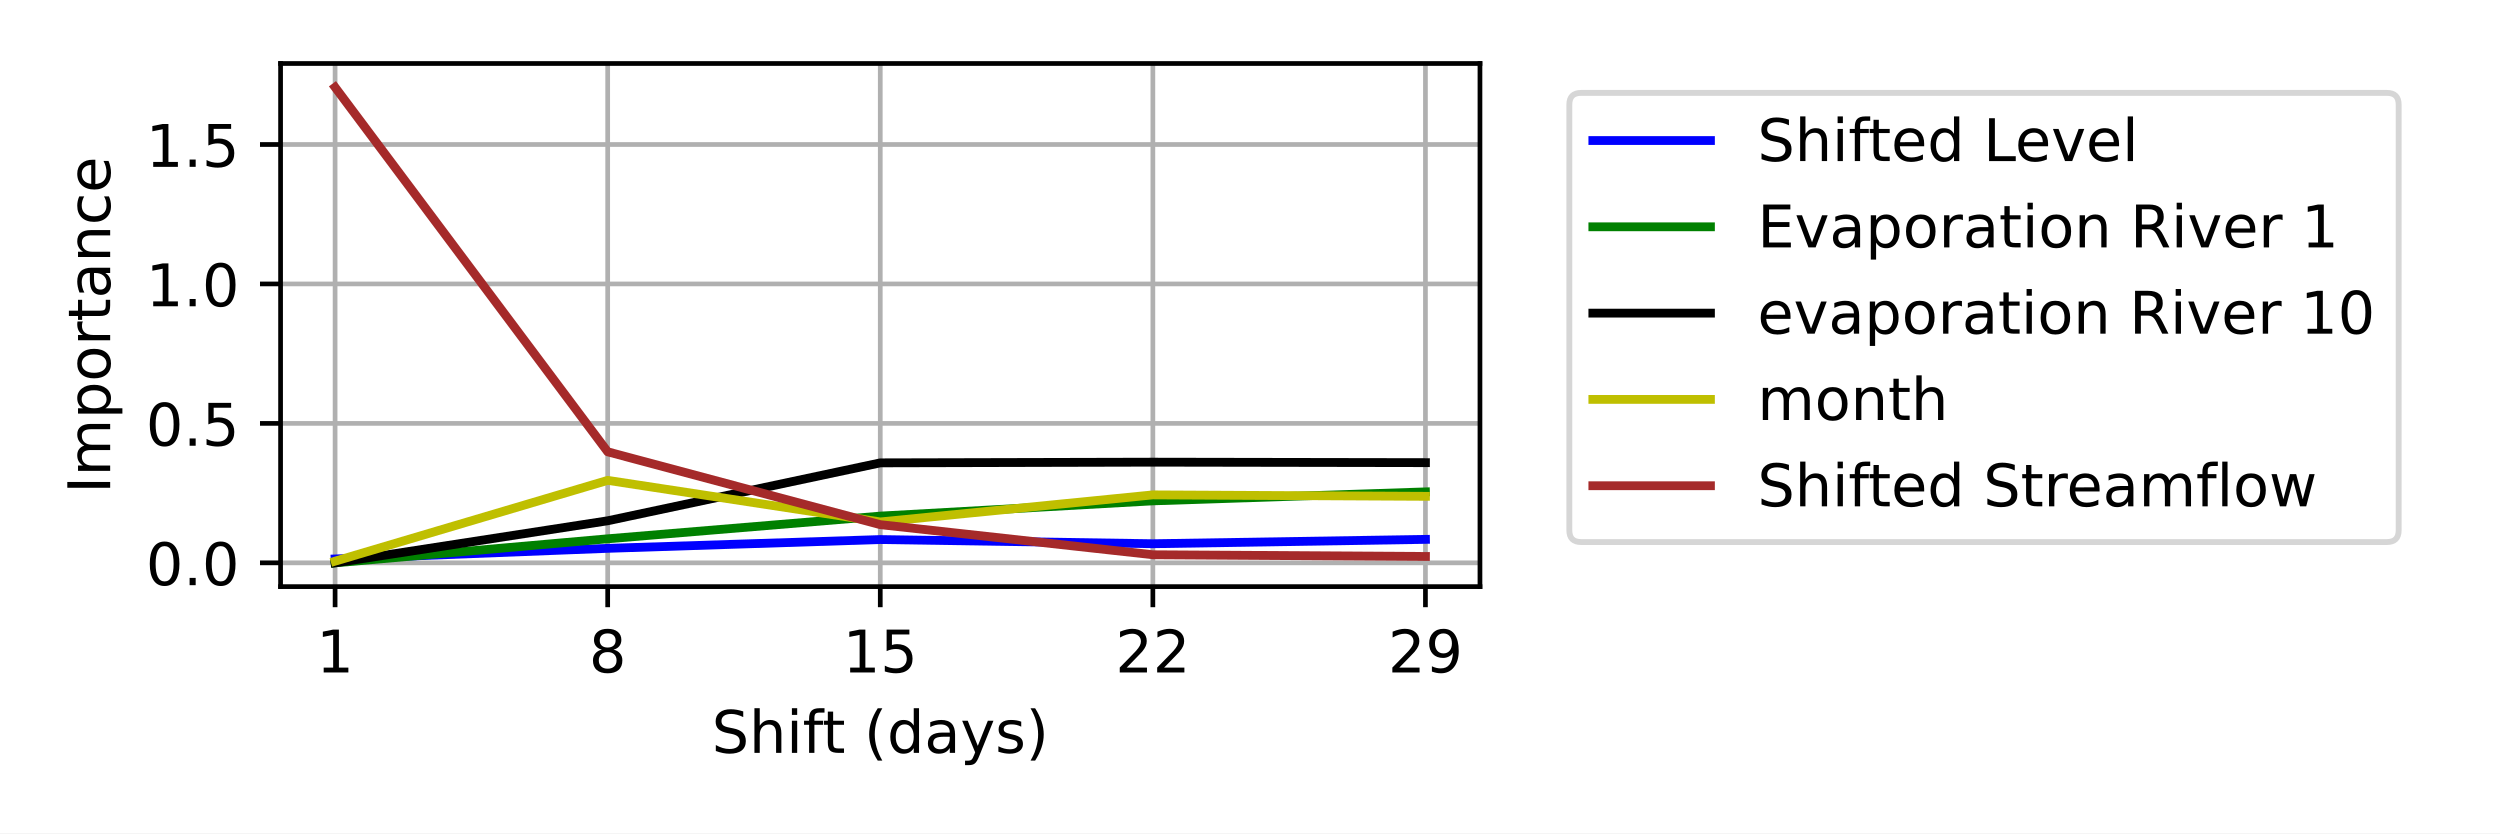
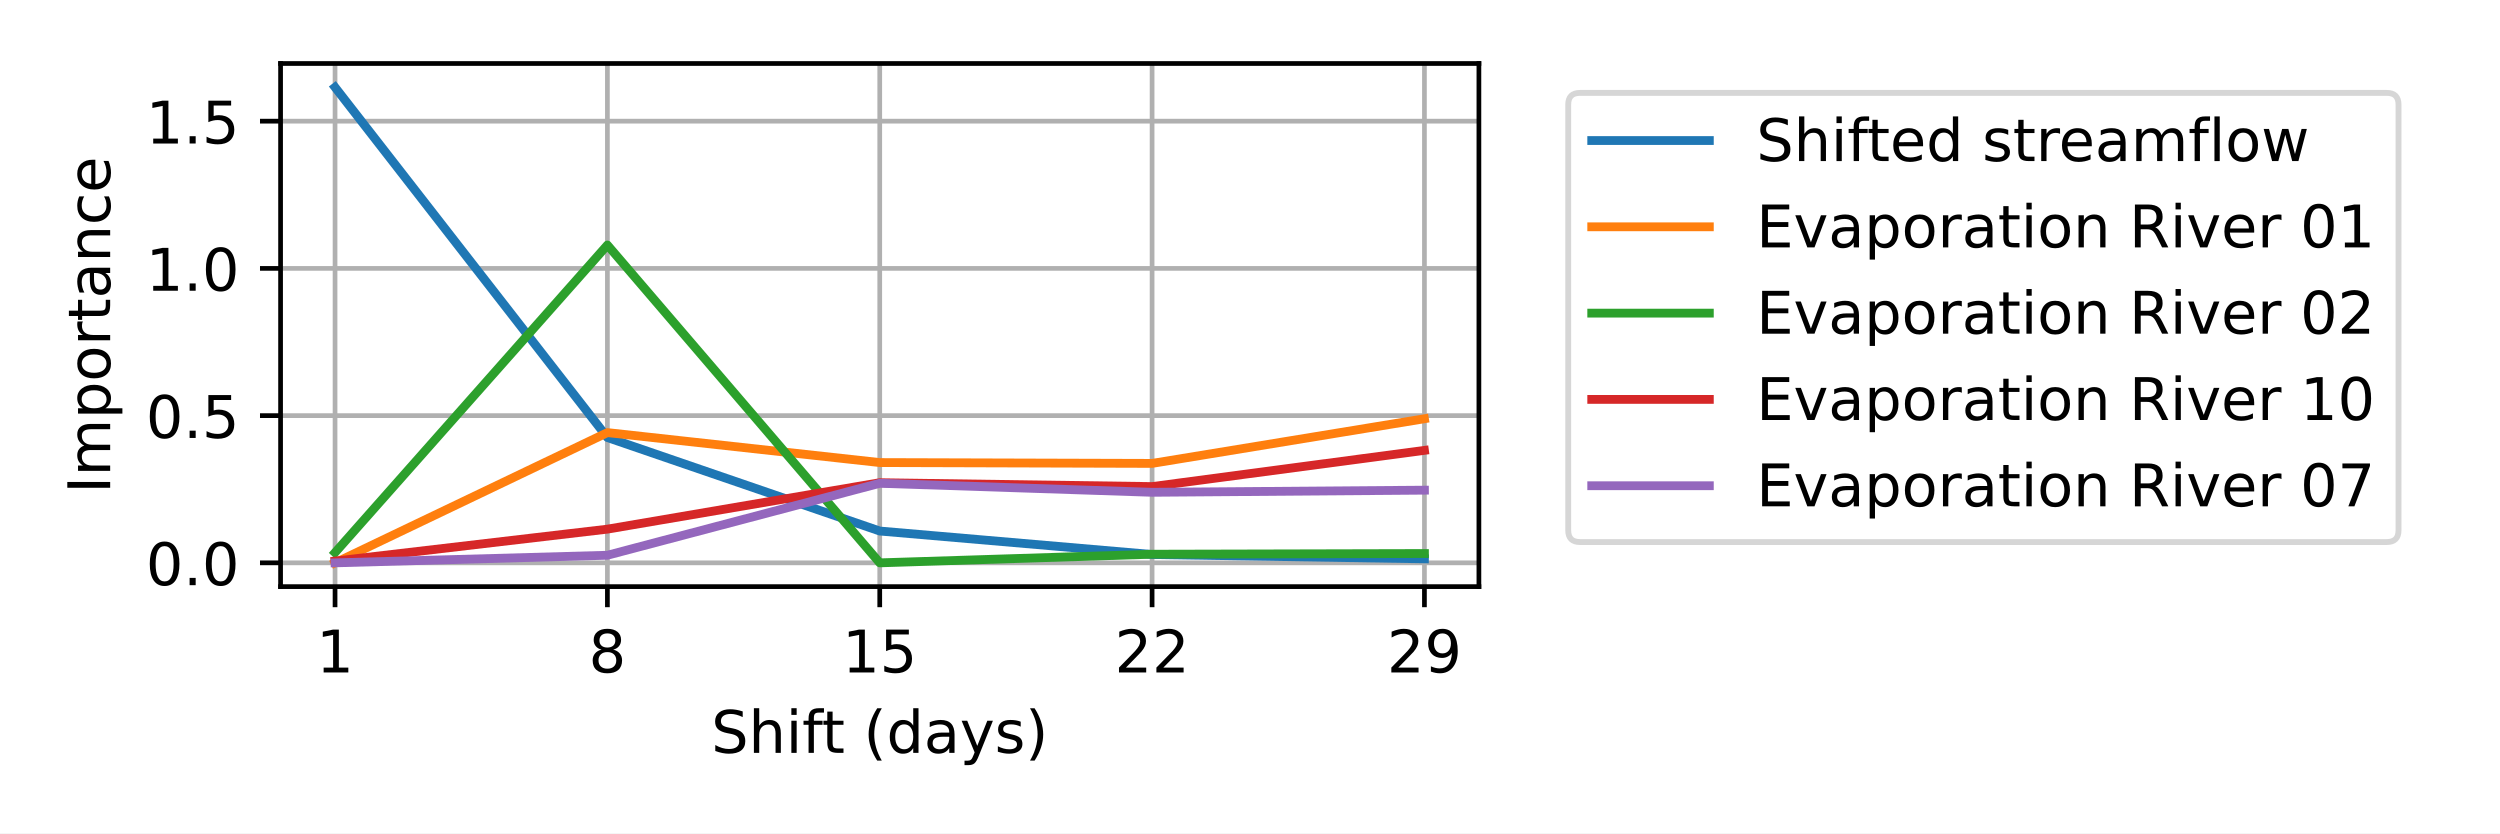
<svg xmlns="http://www.w3.org/2000/svg" xmlns:xlink="http://www.w3.org/1999/xlink" height="141.732pt" version="1.1" viewBox="0 0 425.197 141.732" width="425.197pt">
  <defs>
    <style type="text/css">*{stroke-linecap:butt;stroke-linejoin:round;}</style>
  </defs>
  <g id="figure_1">
    <g id="patch_1">
      <path d="M 0 141.732  L 425.197 141.732  L 425.197 0  L 0 0  z " style="fill:#ffffff;" />
    </g>
    <g id="axes_1">
      <g id="patch_2">
-         <path d="M 47.72 99.772  L 251.71 99.772  L 251.71 10.8  L 47.72 10.8  z " style="fill:#ffffff;" />
+         <path d="M 47.72 99.772  L 251.53 99.772  L 251.53 10.8  L 47.72 10.8  z " style="fill:#ffffff;" />
      </g>
      <g id="matplotlib.axis_1">
        <g id="xtick_1">
          <g id="line2d_1">
-             <path clip-path="url(#p469147de61)" d="M 56.992 99.772  L 56.992 10.8  " style="fill:none;stroke:#b0b0b0;stroke-linecap:square;stroke-width:0.8;" />
+             <path clip-path="url(#pa1607ddf8c)" d="M 56.984 99.772  L 56.984 10.8  " style="fill:none;stroke:#b0b0b0;stroke-linecap:square;stroke-width:0.8;" />
          </g>
          <g id="line2d_2">
            <defs>
-               <path d="M 0 0  L 0 3.5  " id="m16be8d700c" style="stroke:#000000;stroke-width:0.8;" />
-             </defs>
-             <g>
-               <use style="stroke:#000000;stroke-width:0.8;" x="56.992" xlink:href="#m16be8d700c" y="99.772" />
+               <path d="M 0 0  L 0 3.5  " id="m6ad403a387" style="stroke:#000000;stroke-width:0.8;" />
+             </defs>
+             <g>
+               <use style="stroke:#000000;stroke-width:0.8;" x="56.984" xlink:href="#m6ad403a387" y="99.772" />
            </g>
          </g>
          <g id="text_1">
-             <g transform="translate(53.81104 114.3707)scale(0.1 -0.1)">
+             <g transform="translate(53.80286 114.3707)scale(0.1 -0.1)">
              <defs>
                <path d="M 794 531  L 1825 531  L 1825 4091  L 703 3866  L 703 4441  L 1819 4666  L 2450 4666  L 2450 531  L 3481 531  L 3481 0  L 794 0  L 794 531  z " id="DejaVuSans-31" transform="scale(0.015625)" />
              </defs>
              <use xlink:href="#DejaVuSans-31" />
            </g>
          </g>
        </g>
        <g id="xtick_2">
          <g id="line2d_3">
-             <path clip-path="url(#p469147de61)" d="M 103.354 99.772  L 103.354 10.8  " style="fill:none;stroke:#b0b0b0;stroke-linecap:square;stroke-width:0.8;" />
+             <path clip-path="url(#pa1607ddf8c)" d="M 103.305 99.772  L 103.305 10.8  " style="fill:none;stroke:#b0b0b0;stroke-linecap:square;stroke-width:0.8;" />
          </g>
          <g id="line2d_4">
            <g>
-               <use style="stroke:#000000;stroke-width:0.8;" x="103.354" xlink:href="#m16be8d700c" y="99.772" />
+               <use style="stroke:#000000;stroke-width:0.8;" x="103.305" xlink:href="#m6ad403a387" y="99.772" />
            </g>
          </g>
          <g id="text_2">
-             <g transform="translate(100.1725 114.3707)scale(0.1 -0.1)">
+             <g transform="translate(100.1234 114.3707)scale(0.1 -0.1)">
              <defs>
                <path d="M 2034 2216  Q 1584 2216 1326 1975  Q 1069 1734 1069 1313  Q 1069 891 1326 650  Q 1584 409 2034 409  Q 2484 409 2743 651  Q 3003 894 3003 1313  Q 3003 1734 2745 1975  Q 2488 2216 2034 2216  z M 1403 2484  Q 997 2584 770 2862  Q 544 3141 544 3541  Q 544 4100 942 4425  Q 1341 4750 2034 4750  Q 2731 4750 3128 4425  Q 3525 4100 3525 3541  Q 3525 3141 3298 2862  Q 3072 2584 2669 2484  Q 3125 2378 3379 2068  Q 3634 1759 3634 1313  Q 3634 634 3220 271  Q 2806 -91 2034 -91  Q 1263 -91 848 271  Q 434 634 434 1313  Q 434 1759 690 2068  Q 947 2378 1403 2484  z M 1172 3481  Q 1172 3119 1398 2916  Q 1625 2713 2034 2713  Q 2441 2713 2670 2916  Q 2900 3119 2900 3481  Q 2900 3844 2670 4047  Q 2441 4250 2034 4250  Q 1625 4250 1398 4047  Q 1172 3844 1172 3481  z " id="DejaVuSans-38" transform="scale(0.015625)" />
              </defs>
              <use xlink:href="#DejaVuSans-38" />
            </g>
          </g>
        </g>
        <g id="xtick_3">
          <g id="line2d_5">
-             <path clip-path="url(#p469147de61)" d="M 149.715 99.772  L 149.715 10.8  " style="fill:none;stroke:#b0b0b0;stroke-linecap:square;stroke-width:0.8;" />
+             <path clip-path="url(#pa1607ddf8c)" d="M 149.625 99.772  L 149.625 10.8  " style="fill:none;stroke:#b0b0b0;stroke-linecap:square;stroke-width:0.8;" />
          </g>
          <g id="line2d_6">
            <g>
-               <use style="stroke:#000000;stroke-width:0.8;" x="149.715" xlink:href="#m16be8d700c" y="99.772" />
+               <use style="stroke:#000000;stroke-width:0.8;" x="149.625" xlink:href="#m6ad403a387" y="99.772" />
            </g>
          </g>
          <g id="text_3">
-             <g transform="translate(143.3527 114.3707)scale(0.1 -0.1)">
+             <g transform="translate(143.2627 114.3707)scale(0.1 -0.1)">
              <defs>
                <path d="M 691 4666  L 3169 4666  L 3169 4134  L 1269 4134  L 1269 2991  Q 1406 3038 1543 3061  Q 1681 3084 1819 3084  Q 2600 3084 3056 2656  Q 3513 2228 3513 1497  Q 3513 744 3044 326  Q 2575 -91 1722 -91  Q 1428 -91 1123 -41  Q 819 9 494 109  L 494 744  Q 775 591 1075 516  Q 1375 441 1709 441  Q 2250 441 2565 725  Q 2881 1009 2881 1497  Q 2881 1984 2565 2268  Q 2250 2553 1709 2553  Q 1456 2553 1204 2497  Q 953 2441 691 2322  L 691 4666  z " id="DejaVuSans-35" transform="scale(0.015625)" />
              </defs>
              <use xlink:href="#DejaVuSans-31" />
              <use x="63.623" xlink:href="#DejaVuSans-35" />
            </g>
          </g>
        </g>
        <g id="xtick_4">
          <g id="line2d_7">
-             <path clip-path="url(#p469147de61)" d="M 196.077 99.772  L 196.077 10.8  " style="fill:none;stroke:#b0b0b0;stroke-linecap:square;stroke-width:0.8;" />
+             <path clip-path="url(#pa1607ddf8c)" d="M 195.946 99.772  L 195.946 10.8  " style="fill:none;stroke:#b0b0b0;stroke-linecap:square;stroke-width:0.8;" />
          </g>
          <g id="line2d_8">
            <g>
-               <use style="stroke:#000000;stroke-width:0.8;" x="196.077" xlink:href="#m16be8d700c" y="99.772" />
+               <use style="stroke:#000000;stroke-width:0.8;" x="195.946" xlink:href="#m6ad403a387" y="99.772" />
            </g>
          </g>
          <g id="text_4">
-             <g transform="translate(189.7142 114.3707)scale(0.1 -0.1)">
+             <g transform="translate(189.5833 114.3707)scale(0.1 -0.1)">
              <defs>
                <path d="M 1228 531  L 3431 531  L 3431 0  L 469 0  L 469 531  Q 828 903 1448 1529  Q 2069 2156 2228 2338  Q 2531 2678 2651 2914  Q 2772 3150 2772 3378  Q 2772 3750 2511 3984  Q 2250 4219 1831 4219  Q 1534 4219 1204 4116  Q 875 4013 500 3803  L 500 4441  Q 881 4594 1212 4672  Q 1544 4750 1819 4750  Q 2544 4750 2975 4387  Q 3406 4025 3406 3419  Q 3406 3131 3298 2873  Q 3191 2616 2906 2266  Q 2828 2175 2409 1742  Q 1991 1309 1228 531  z " id="DejaVuSans-32" transform="scale(0.015625)" />
              </defs>
              <use xlink:href="#DejaVuSans-32" />
              <use x="63.623" xlink:href="#DejaVuSans-32" />
            </g>
          </g>
        </g>
        <g id="xtick_5">
          <g id="line2d_9">
-             <path clip-path="url(#p469147de61)" d="M 242.438 99.772  L 242.438 10.8  " style="fill:none;stroke:#b0b0b0;stroke-linecap:square;stroke-width:0.8;" />
+             <path clip-path="url(#pa1607ddf8c)" d="M 242.266 99.772  L 242.266 10.8  " style="fill:none;stroke:#b0b0b0;stroke-linecap:square;stroke-width:0.8;" />
          </g>
          <g id="line2d_10">
            <g>
-               <use style="stroke:#000000;stroke-width:0.8;" x="242.438" xlink:href="#m16be8d700c" y="99.772" />
+               <use style="stroke:#000000;stroke-width:0.8;" x="242.266" xlink:href="#m6ad403a387" y="99.772" />
            </g>
          </g>
          <g id="text_5">
-             <g transform="translate(236.0757 114.3707)scale(0.1 -0.1)">
+             <g transform="translate(235.9039 114.3707)scale(0.1 -0.1)">
              <defs>
                <path d="M 703 97  L 703 672  Q 941 559 1184 500  Q 1428 441 1663 441  Q 2288 441 2617 861  Q 2947 1281 2994 2138  Q 2813 1869 2534 1725  Q 2256 1581 1919 1581  Q 1219 1581 811 2004  Q 403 2428 403 3163  Q 403 3881 828 4315  Q 1253 4750 1959 4750  Q 2769 4750 3195 4129  Q 3622 3509 3622 2328  Q 3622 1225 3098 567  Q 2575 -91 1691 -91  Q 1453 -91 1209 -44  Q 966 3 703 97  z M 1959 2075  Q 2384 2075 2632 2365  Q 2881 2656 2881 3163  Q 2881 3666 2632 3958  Q 2384 4250 1959 4250  Q 1534 4250 1286 3958  Q 1038 3666 1038 3163  Q 1038 2656 1286 2365  Q 1534 2075 1959 2075  z " id="DejaVuSans-39" transform="scale(0.015625)" />
              </defs>
              <use xlink:href="#DejaVuSans-32" />
              <use x="63.623" xlink:href="#DejaVuSans-39" />
            </g>
          </g>
        </g>
        <g id="text_6">
-           <g transform="translate(121.0574 128.0488)scale(0.1 -0.1)">
+           <g transform="translate(120.9674 128.0488)scale(0.1 -0.1)">
            <defs>
              <path d="M 3425 4513  L 3425 3897  Q 3066 4069 2747 4153  Q 2428 4238 2131 4238  Q 1616 4238 1336 4038  Q 1056 3838 1056 3469  Q 1056 3159 1242 3001  Q 1428 2844 1947 2747  L 2328 2669  Q 3034 2534 3370 2195  Q 3706 1856 3706 1288  Q 3706 609 3251 259  Q 2797 -91 1919 -91  Q 1588 -91 1214 -16  Q 841 59 441 206  L 441 856  Q 825 641 1194 531  Q 1563 422 1919 422  Q 2459 422 2753 634  Q 3047 847 3047 1241  Q 3047 1584 2836 1778  Q 2625 1972 2144 2069  L 1759 2144  Q 1053 2284 737 2584  Q 422 2884 422 3419  Q 422 4038 858 4394  Q 1294 4750 2059 4750  Q 2388 4750 2728 4690  Q 3069 4631 3425 4513  z " id="DejaVuSans-53" transform="scale(0.015625)" />
              <path d="M 3513 2113  L 3513 0  L 2938 0  L 2938 2094  Q 2938 2591 2744 2837  Q 2550 3084 2163 3084  Q 1697 3084 1428 2787  Q 1159 2491 1159 1978  L 1159 0  L 581 0  L 581 4863  L 1159 4863  L 1159 2956  Q 1366 3272 1645 3428  Q 1925 3584 2291 3584  Q 2894 3584 3203 3211  Q 3513 2838 3513 2113  z " id="DejaVuSans-68" transform="scale(0.015625)" />
              <path d="M 603 3500  L 1178 3500  L 1178 0  L 603 0  L 603 3500  z M 603 4863  L 1178 4863  L 1178 4134  L 603 4134  L 603 4863  z " id="DejaVuSans-69" transform="scale(0.015625)" />
              <path d="M 2375 4863  L 2375 4384  L 1825 4384  Q 1516 4384 1395 4259  Q 1275 4134 1275 3809  L 1275 3500  L 2222 3500  L 2222 3053  L 1275 3053  L 1275 0  L 697 0  L 697 3053  L 147 3053  L 147 3500  L 697 3500  L 697 3744  Q 697 4328 969 4595  Q 1241 4863 1831 4863  L 2375 4863  z " id="DejaVuSans-66" transform="scale(0.015625)" />
              <path d="M 1172 4494  L 1172 3500  L 2356 3500  L 2356 3053  L 1172 3053  L 1172 1153  Q 1172 725 1289 603  Q 1406 481 1766 481  L 2356 481  L 2356 0  L 1766 0  Q 1100 0 847 248  Q 594 497 594 1153  L 594 3053  L 172 3053  L 172 3500  L 594 3500  L 594 4494  L 1172 4494  z " id="DejaVuSans-74" transform="scale(0.015625)" />
              <path id="DejaVuSans-20" transform="scale(0.015625)" />
              <path d="M 1984 4856  Q 1566 4138 1362 3434  Q 1159 2731 1159 2009  Q 1159 1288 1364 580  Q 1569 -128 1984 -844  L 1484 -844  Q 1016 -109 783 600  Q 550 1309 550 2009  Q 550 2706 781 3412  Q 1013 4119 1484 4856  L 1984 4856  z " id="DejaVuSans-28" transform="scale(0.015625)" />
              <path d="M 2906 2969  L 2906 4863  L 3481 4863  L 3481 0  L 2906 0  L 2906 525  Q 2725 213 2448 61  Q 2172 -91 1784 -91  Q 1150 -91 751 415  Q 353 922 353 1747  Q 353 2572 751 3078  Q 1150 3584 1784 3584  Q 2172 3584 2448 3432  Q 2725 3281 2906 2969  z M 947 1747  Q 947 1113 1208 752  Q 1469 391 1925 391  Q 2381 391 2643 752  Q 2906 1113 2906 1747  Q 2906 2381 2643 2742  Q 2381 3103 1925 3103  Q 1469 3103 1208 2742  Q 947 2381 947 1747  z " id="DejaVuSans-64" transform="scale(0.015625)" />
              <path d="M 2194 1759  Q 1497 1759 1228 1600  Q 959 1441 959 1056  Q 959 750 1161 570  Q 1363 391 1709 391  Q 2188 391 2477 730  Q 2766 1069 2766 1631  L 2766 1759  L 2194 1759  z M 3341 1997  L 3341 0  L 2766 0  L 2766 531  Q 2569 213 2275 61  Q 1981 -91 1556 -91  Q 1019 -91 701 211  Q 384 513 384 1019  Q 384 1609 779 1909  Q 1175 2209 1959 2209  L 2766 2209  L 2766 2266  Q 2766 2663 2505 2880  Q 2244 3097 1772 3097  Q 1472 3097 1187 3025  Q 903 2953 641 2809  L 641 3341  Q 956 3463 1253 3523  Q 1550 3584 1831 3584  Q 2591 3584 2966 3190  Q 3341 2797 3341 1997  z " id="DejaVuSans-61" transform="scale(0.015625)" />
              <path d="M 2059 -325  Q 1816 -950 1584 -1140  Q 1353 -1331 966 -1331  L 506 -1331  L 506 -850  L 844 -850  Q 1081 -850 1212 -737  Q 1344 -625 1503 -206  L 1606 56  L 191 3500  L 800 3500  L 1894 763  L 2988 3500  L 3597 3500  L 2059 -325  z " id="DejaVuSans-79" transform="scale(0.015625)" />
              <path d="M 2834 3397  L 2834 2853  Q 2591 2978 2328 3040  Q 2066 3103 1784 3103  Q 1356 3103 1142 2972  Q 928 2841 928 2578  Q 928 2378 1081 2264  Q 1234 2150 1697 2047  L 1894 2003  Q 2506 1872 2764 1633  Q 3022 1394 3022 966  Q 3022 478 2636 193  Q 2250 -91 1575 -91  Q 1294 -91 989 -36  Q 684 19 347 128  L 347 722  Q 666 556 975 473  Q 1284 391 1588 391  Q 1994 391 2212 530  Q 2431 669 2431 922  Q 2431 1156 2273 1281  Q 2116 1406 1581 1522  L 1381 1569  Q 847 1681 609 1914  Q 372 2147 372 2553  Q 372 3047 722 3315  Q 1072 3584 1716 3584  Q 2034 3584 2315 3537  Q 2597 3491 2834 3397  z " id="DejaVuSans-73" transform="scale(0.015625)" />
              <path d="M 513 4856  L 1013 4856  Q 1481 4119 1714 3412  Q 1947 2706 1947 2009  Q 1947 1309 1714 600  Q 1481 -109 1013 -844  L 513 -844  Q 928 -128 1133 580  Q 1338 1288 1338 2009  Q 1338 2731 1133 3434  Q 928 4138 513 4856  z " id="DejaVuSans-29" transform="scale(0.015625)" />
            </defs>
            <use xlink:href="#DejaVuSans-53" />
            <use x="63.477" xlink:href="#DejaVuSans-68" />
            <use x="126.855" xlink:href="#DejaVuSans-69" />
            <use x="154.639" xlink:href="#DejaVuSans-66" />
            <use x="188.094" xlink:href="#DejaVuSans-74" />
            <use x="227.303" xlink:href="#DejaVuSans-20" />
            <use x="259.09" xlink:href="#DejaVuSans-28" />
            <use x="298.104" xlink:href="#DejaVuSans-64" />
            <use x="361.58" xlink:href="#DejaVuSans-61" />
            <use x="422.859" xlink:href="#DejaVuSans-79" />
            <use x="482.039" xlink:href="#DejaVuSans-73" />
            <use x="534.139" xlink:href="#DejaVuSans-29" />
          </g>
        </g>
      </g>
      <g id="matplotlib.axis_2">
        <g id="ytick_1">
          <g id="line2d_11">
-             <path clip-path="url(#p469147de61)" d="M 47.72 95.728  L 251.71 95.728  " style="fill:none;stroke:#b0b0b0;stroke-linecap:square;stroke-width:0.8;" />
+             <path clip-path="url(#pa1607ddf8c)" d="M 47.72 95.728  L 251.53 95.728  " style="fill:none;stroke:#b0b0b0;stroke-linecap:square;stroke-width:0.8;" />
          </g>
          <g id="line2d_12">
            <defs>
-               <path d="M 0 0  L -3.5 0  " id="m1cc1ea849e" style="stroke:#000000;stroke-width:0.8;" />
-             </defs>
-             <g>
-               <use style="stroke:#000000;stroke-width:0.8;" x="47.72" xlink:href="#m1cc1ea849e" y="95.728" />
+               <path d="M 0 0  L -3.5 0  " id="m1064302996" style="stroke:#000000;stroke-width:0.8;" />
+             </defs>
+             <g>
+               <use style="stroke:#000000;stroke-width:0.8;" x="47.72" xlink:href="#m1064302996" y="95.728" />
            </g>
          </g>
          <g id="text_7">
            <g transform="translate(24.81687 99.52731)scale(0.1 -0.1)">
              <defs>
                <path d="M 2034 4250  Q 1547 4250 1301 3770  Q 1056 3291 1056 2328  Q 1056 1369 1301 889  Q 1547 409 2034 409  Q 2525 409 2770 889  Q 3016 1369 3016 2328  Q 3016 3291 2770 3770  Q 2525 4250 2034 4250  z M 2034 4750  Q 2819 4750 3233 4129  Q 3647 3509 3647 2328  Q 3647 1150 3233 529  Q 2819 -91 2034 -91  Q 1250 -91 836 529  Q 422 1150 422 2328  Q 422 3509 836 4129  Q 1250 4750 2034 4750  z " id="DejaVuSans-30" transform="scale(0.015625)" />
                <path d="M 684 794  L 1344 794  L 1344 0  L 684 0  L 684 794  z " id="DejaVuSans-2e" transform="scale(0.015625)" />
              </defs>
              <use xlink:href="#DejaVuSans-30" />
              <use x="63.623" xlink:href="#DejaVuSans-2e" />
              <use x="95.41" xlink:href="#DejaVuSans-30" />
            </g>
          </g>
        </g>
        <g id="ytick_2">
          <g id="line2d_13">
-             <path clip-path="url(#p469147de61)" d="M 47.72 72.011  L 251.71 72.011  " style="fill:none;stroke:#b0b0b0;stroke-linecap:square;stroke-width:0.8;" />
+             <path clip-path="url(#pa1607ddf8c)" d="M 47.72 70.688  L 251.53 70.688  " style="fill:none;stroke:#b0b0b0;stroke-linecap:square;stroke-width:0.8;" />
          </g>
          <g id="line2d_14">
            <g>
-               <use style="stroke:#000000;stroke-width:0.8;" x="47.72" xlink:href="#m1cc1ea849e" y="72.011" />
+               <use style="stroke:#000000;stroke-width:0.8;" x="47.72" xlink:href="#m1064302996" y="70.688" />
            </g>
          </g>
          <g id="text_8">
-             <g transform="translate(24.81687 75.80996)scale(0.1 -0.1)">
+             <g transform="translate(24.81687 74.48714)scale(0.1 -0.1)">
              <use xlink:href="#DejaVuSans-30" />
              <use x="63.623" xlink:href="#DejaVuSans-2e" />
              <use x="95.41" xlink:href="#DejaVuSans-35" />
            </g>
          </g>
        </g>
        <g id="ytick_3">
          <g id="line2d_15">
-             <path clip-path="url(#p469147de61)" d="M 47.72 48.293  L 251.71 48.293  " style="fill:none;stroke:#b0b0b0;stroke-linecap:square;stroke-width:0.8;" />
+             <path clip-path="url(#pa1607ddf8c)" d="M 47.72 45.648  L 251.53 45.648  " style="fill:none;stroke:#b0b0b0;stroke-linecap:square;stroke-width:0.8;" />
          </g>
          <g id="line2d_16">
            <g>
-               <use style="stroke:#000000;stroke-width:0.8;" x="47.72" xlink:href="#m1cc1ea849e" y="48.293" />
+               <use style="stroke:#000000;stroke-width:0.8;" x="47.72" xlink:href="#m1064302996" y="45.648" />
            </g>
          </g>
          <g id="text_9">
-             <g transform="translate(24.81687 52.0926)scale(0.1 -0.1)">
+             <g transform="translate(24.81687 49.44698)scale(0.1 -0.1)">
              <use xlink:href="#DejaVuSans-31" />
              <use x="63.623" xlink:href="#DejaVuSans-2e" />
              <use x="95.41" xlink:href="#DejaVuSans-30" />
            </g>
          </g>
        </g>
        <g id="ytick_4">
          <g id="line2d_17">
-             <path clip-path="url(#p469147de61)" d="M 47.72 24.576  L 251.71 24.576  " style="fill:none;stroke:#b0b0b0;stroke-linecap:square;stroke-width:0.8;" />
+             <path clip-path="url(#pa1607ddf8c)" d="M 47.72 20.608  L 251.53 20.608  " style="fill:none;stroke:#b0b0b0;stroke-linecap:square;stroke-width:0.8;" />
          </g>
          <g id="line2d_18">
            <g>
-               <use style="stroke:#000000;stroke-width:0.8;" x="47.72" xlink:href="#m1cc1ea849e" y="24.576" />
+               <use style="stroke:#000000;stroke-width:0.8;" x="47.72" xlink:href="#m1064302996" y="20.608" />
            </g>
          </g>
          <g id="text_10">
-             <g transform="translate(24.81687 28.37525)scale(0.1 -0.1)">
+             <g transform="translate(24.81687 24.40682)scale(0.1 -0.1)">
              <use xlink:href="#DejaVuSans-31" />
              <use x="63.623" xlink:href="#DejaVuSans-2e" />
              <use x="95.41" xlink:href="#DejaVuSans-35" />
            </g>
          </g>
        </g>
        <g id="text_11">
          <g transform="translate(18.73719 83.93927)rotate(-90)scale(0.1 -0.1)">
            <defs>
              <path d="M 628 4666  L 1259 4666  L 1259 0  L 628 0  L 628 4666  z " id="DejaVuSans-49" transform="scale(0.015625)" />
              <path d="M 3328 2828  Q 3544 3216 3844 3400  Q 4144 3584 4550 3584  Q 5097 3584 5394 3201  Q 5691 2819 5691 2113  L 5691 0  L 5113 0  L 5113 2094  Q 5113 2597 4934 2840  Q 4756 3084 4391 3084  Q 3944 3084 3684 2787  Q 3425 2491 3425 1978  L 3425 0  L 2847 0  L 2847 2094  Q 2847 2600 2669 2842  Q 2491 3084 2119 3084  Q 1678 3084 1418 2786  Q 1159 2488 1159 1978  L 1159 0  L 581 0  L 581 3500  L 1159 3500  L 1159 2956  Q 1356 3278 1631 3431  Q 1906 3584 2284 3584  Q 2666 3584 2933 3390  Q 3200 3197 3328 2828  z " id="DejaVuSans-6d" transform="scale(0.015625)" />
              <path d="M 1159 525  L 1159 -1331  L 581 -1331  L 581 3500  L 1159 3500  L 1159 2969  Q 1341 3281 1617 3432  Q 1894 3584 2278 3584  Q 2916 3584 3314 3078  Q 3713 2572 3713 1747  Q 3713 922 3314 415  Q 2916 -91 2278 -91  Q 1894 -91 1617 61  Q 1341 213 1159 525  z M 3116 1747  Q 3116 2381 2855 2742  Q 2594 3103 2138 3103  Q 1681 3103 1420 2742  Q 1159 2381 1159 1747  Q 1159 1113 1420 752  Q 1681 391 2138 391  Q 2594 391 2855 752  Q 3116 1113 3116 1747  z " id="DejaVuSans-70" transform="scale(0.015625)" />
              <path d="M 1959 3097  Q 1497 3097 1228 2736  Q 959 2375 959 1747  Q 959 1119 1226 758  Q 1494 397 1959 397  Q 2419 397 2687 759  Q 2956 1122 2956 1747  Q 2956 2369 2687 2733  Q 2419 3097 1959 3097  z M 1959 3584  Q 2709 3584 3137 3096  Q 3566 2609 3566 1747  Q 3566 888 3137 398  Q 2709 -91 1959 -91  Q 1206 -91 779 398  Q 353 888 353 1747  Q 353 2609 779 3096  Q 1206 3584 1959 3584  z " id="DejaVuSans-6f" transform="scale(0.015625)" />
              <path d="M 2631 2963  Q 2534 3019 2420 3045  Q 2306 3072 2169 3072  Q 1681 3072 1420 2755  Q 1159 2438 1159 1844  L 1159 0  L 581 0  L 581 3500  L 1159 3500  L 1159 2956  Q 1341 3275 1631 3429  Q 1922 3584 2338 3584  Q 2397 3584 2469 3576  Q 2541 3569 2628 3553  L 2631 2963  z " id="DejaVuSans-72" transform="scale(0.015625)" />
              <path d="M 3513 2113  L 3513 0  L 2938 0  L 2938 2094  Q 2938 2591 2744 2837  Q 2550 3084 2163 3084  Q 1697 3084 1428 2787  Q 1159 2491 1159 1978  L 1159 0  L 581 0  L 581 3500  L 1159 3500  L 1159 2956  Q 1366 3272 1645 3428  Q 1925 3584 2291 3584  Q 2894 3584 3203 3211  Q 3513 2838 3513 2113  z " id="DejaVuSans-6e" transform="scale(0.015625)" />
              <path d="M 3122 3366  L 3122 2828  Q 2878 2963 2633 3030  Q 2388 3097 2138 3097  Q 1578 3097 1268 2742  Q 959 2388 959 1747  Q 959 1106 1268 751  Q 1578 397 2138 397  Q 2388 397 2633 464  Q 2878 531 3122 666  L 3122 134  Q 2881 22 2623 -34  Q 2366 -91 2075 -91  Q 1284 -91 818 406  Q 353 903 353 1747  Q 353 2603 823 3093  Q 1294 3584 2113 3584  Q 2378 3584 2631 3529  Q 2884 3475 3122 3366  z " id="DejaVuSans-63" transform="scale(0.015625)" />
              <path d="M 3597 1894  L 3597 1613  L 953 1613  Q 991 1019 1311 708  Q 1631 397 2203 397  Q 2534 397 2845 478  Q 3156 559 3463 722  L 3463 178  Q 3153 47 2828 -22  Q 2503 -91 2169 -91  Q 1331 -91 842 396  Q 353 884 353 1716  Q 353 2575 817 3079  Q 1281 3584 2069 3584  Q 2775 3584 3186 3129  Q 3597 2675 3597 1894  z M 3022 2063  Q 3016 2534 2758 2815  Q 2500 3097 2075 3097  Q 1594 3097 1305 2825  Q 1016 2553 972 2059  L 3022 2063  z " id="DejaVuSans-65" transform="scale(0.015625)" />
            </defs>
            <use xlink:href="#DejaVuSans-49" />
            <use x="29.492" xlink:href="#DejaVuSans-6d" />
            <use x="126.904" xlink:href="#DejaVuSans-70" />
            <use x="190.381" xlink:href="#DejaVuSans-6f" />
            <use x="251.562" xlink:href="#DejaVuSans-72" />
            <use x="292.676" xlink:href="#DejaVuSans-74" />
            <use x="331.885" xlink:href="#DejaVuSans-61" />
            <use x="393.164" xlink:href="#DejaVuSans-6e" />
            <use x="456.543" xlink:href="#DejaVuSans-63" />
            <use x="511.523" xlink:href="#DejaVuSans-65" />
          </g>
        </g>
      </g>
      <g id="line2d_19">
-         <path clip-path="url(#p469147de61)" d="M 56.992 95.067  L 103.354 93.261  L 149.715 91.765  L 196.077 92.478  L 242.438 91.736  " style="fill:none;stroke:#0000ff;stroke-linecap:square;stroke-width:1.5;" />
+         <path clip-path="url(#pa1607ddf8c)" d="M 56.984 14.844  L 103.305 74.413  L 149.625 90.318  L 195.946 94.31  L 242.266 95.047  " style="fill:none;stroke:#1f77b4;stroke-linecap:square;stroke-width:1.5;" />
      </g>
      <g id="line2d_20">
-         <path clip-path="url(#p469147de61)" d="M 56.992 95.728  L 103.354 91.638  L 149.715 87.776  L 196.077 85.185  L 242.438 83.659  " style="fill:none;stroke:#008000;stroke-linecap:square;stroke-width:1.5;" />
+         <path clip-path="url(#pa1607ddf8c)" d="M 56.984 95.728  L 103.305 73.576  L 149.625 78.672  L 195.946 78.815  L 242.266 71.218  " style="fill:none;stroke:#ff7f0e;stroke-linecap:square;stroke-width:1.5;" />
      </g>
      <g id="line2d_21">
-         <path clip-path="url(#p469147de61)" d="M 56.992 95.728  L 103.354 88.573  L 149.715 78.722  L 196.077 78.605  L 242.438 78.686  " style="fill:none;stroke:#000000;stroke-linecap:square;stroke-width:1.5;" />
+         <path clip-path="url(#pa1607ddf8c)" d="M 56.984 93.98  L 103.305 41.675  L 149.625 95.728  L 195.946 94.261  L 242.266 94.143  " style="fill:none;stroke:#2ca02c;stroke-linecap:square;stroke-width:1.5;" />
      </g>
      <g id="line2d_22">
-         <path clip-path="url(#p469147de61)" d="M 56.992 95.443  L 103.354 81.698  L 149.715 88.773  L 196.077 84.169  L 242.438 84.414  " style="fill:none;stroke:#bfbf00;stroke-linecap:square;stroke-width:1.5;" />
+         <path clip-path="url(#pa1607ddf8c)" d="M 56.984 95.429  L 103.305 89.996  L 149.625 82.097  L 195.946 82.757  L 242.266 76.596  " style="fill:none;stroke:#d62728;stroke-linecap:square;stroke-width:1.5;" />
      </g>
      <g id="line2d_23">
-         <path clip-path="url(#p469147de61)" d="M 56.992 14.844  L 103.354 76.843  L 149.715 89.232  L 196.077 94.352  L 242.438 94.644  " style="fill:none;stroke:#a52a2a;stroke-linecap:square;stroke-width:1.5;" />
+         <path clip-path="url(#pa1607ddf8c)" d="M 56.984 95.728  L 103.305 94.436  L 149.625 82.198  L 195.946 83.729  L 242.266 83.367  " style="fill:none;stroke:#9467bd;stroke-linecap:square;stroke-width:1.5;" />
      </g>
      <g id="patch_3">
        <path d="M 47.72 99.772  L 47.72 10.8  " style="fill:none;stroke:#000000;stroke-linecap:square;stroke-linejoin:miter;stroke-width:0.8;" />
      </g>
      <g id="patch_4">
-         <path d="M 251.71 99.772  L 251.71 10.8  " style="fill:none;stroke:#000000;stroke-linecap:square;stroke-linejoin:miter;stroke-width:0.8;" />
+         <path d="M 251.53 99.772  L 251.53 10.8  " style="fill:none;stroke:#000000;stroke-linecap:square;stroke-linejoin:miter;stroke-width:0.8;" />
      </g>
      <g id="patch_5">
-         <path d="M 47.72 99.772  L 251.71 99.772  " style="fill:none;stroke:#000000;stroke-linecap:square;stroke-linejoin:miter;stroke-width:0.8;" />
+         <path d="M 47.72 99.772  L 251.53 99.772  " style="fill:none;stroke:#000000;stroke-linecap:square;stroke-linejoin:miter;stroke-width:0.8;" />
      </g>
      <g id="patch_6">
-         <path d="M 47.72 10.8  L 251.71 10.8  " style="fill:none;stroke:#000000;stroke-linecap:square;stroke-linejoin:miter;stroke-width:0.8;" />
+         <path d="M 47.72 10.8  L 251.53 10.8  " style="fill:none;stroke:#000000;stroke-linecap:square;stroke-linejoin:miter;stroke-width:0.8;" />
      </g>
      <g id="legend_1">
        <g id="patch_7">
-           <path d="M 268.91 92.191  L 405.962 92.191  Q 407.962 92.191 407.962 90.191  L 407.962 17.8  Q 407.962 15.8 405.962 15.8  L 268.91 15.8  Q 266.91 15.8 266.91 17.8  L 266.91 90.191  Q 266.91 92.191 268.91 92.191  z " style="fill:#ffffff;opacity:0.8;stroke:#cccccc;stroke-linejoin:miter;" />
+           <path d="M 268.721 92.191  L 405.938 92.191  Q 407.938 92.191 407.938 90.191  L 407.938 17.8  Q 407.938 15.8 405.938 15.8  L 268.721 15.8  Q 266.721 15.8 266.721 17.8  L 266.721 90.191  Q 266.721 92.191 268.721 92.191  z " style="fill:#ffffff;opacity:0.8;stroke:#cccccc;stroke-linejoin:miter;" />
        </g>
        <g id="line2d_24">
-           <path d="M 270.91 23.898  L 290.91 23.898  " style="fill:none;stroke:#0000ff;stroke-linecap:square;stroke-width:1.5;" />
+           <path d="M 270.721 23.898  L 290.721 23.898  " style="fill:none;stroke:#1f77b4;stroke-linecap:square;stroke-width:1.5;" />
        </g>
        <g id="line2d_25" />
        <g id="text_12">
-           <g transform="translate(298.91 27.39844)scale(0.1 -0.1)">
-             <defs>
-               <path d="M 628 4666  L 1259 4666  L 1259 531  L 3531 531  L 3531 0  L 628 0  L 628 4666  z " id="DejaVuSans-4c" transform="scale(0.015625)" />
-               <path d="M 191 3500  L 800 3500  L 1894 563  L 2988 3500  L 3597 3500  L 2284 0  L 1503 0  L 191 3500  z " id="DejaVuSans-76" transform="scale(0.015625)" />
+           <g transform="translate(298.721 27.39844)scale(0.1 -0.1)">
+             <defs>
              <path d="M 603 4863  L 1178 4863  L 1178 0  L 603 0  L 603 4863  z " id="DejaVuSans-6c" transform="scale(0.015625)" />
+               <path d="M 269 3500  L 844 3500  L 1563 769  L 2278 3500  L 2956 3500  L 3675 769  L 4391 3500  L 4966 3500  L 4050 0  L 3372 0  L 2619 2869  L 1863 0  L 1184 0  L 269 3500  z " id="DejaVuSans-77" transform="scale(0.015625)" />
            </defs>
            <use xlink:href="#DejaVuSans-53" />
            <use x="63.477" xlink:href="#DejaVuSans-68" />
            <use x="126.855" xlink:href="#DejaVuSans-69" />
            <use x="154.639" xlink:href="#DejaVuSans-66" />
            <use x="188.094" xlink:href="#DejaVuSans-74" />
            <use x="227.303" xlink:href="#DejaVuSans-65" />
            <use x="288.826" xlink:href="#DejaVuSans-64" />
            <use x="352.303" xlink:href="#DejaVuSans-20" />
-             <use x="384.09" xlink:href="#DejaVuSans-4c" />
-             <use x="438.053" xlink:href="#DejaVuSans-65" />
-             <use x="499.576" xlink:href="#DejaVuSans-76" />
-             <use x="558.756" xlink:href="#DejaVuSans-65" />
-             <use x="620.279" xlink:href="#DejaVuSans-6c" />
+             <use x="384.09" xlink:href="#DejaVuSans-73" />
+             <use x="436.189" xlink:href="#DejaVuSans-74" />
+             <use x="475.398" xlink:href="#DejaVuSans-72" />
+             <use x="514.262" xlink:href="#DejaVuSans-65" />
+             <use x="575.785" xlink:href="#DejaVuSans-61" />
+             <use x="637.064" xlink:href="#DejaVuSans-6d" />
+             <use x="734.477" xlink:href="#DejaVuSans-66" />
+             <use x="769.682" xlink:href="#DejaVuSans-6c" />
+             <use x="797.465" xlink:href="#DejaVuSans-6f" />
+             <use x="858.646" xlink:href="#DejaVuSans-77" />
          </g>
        </g>
        <g id="line2d_26">
-           <path d="M 270.91 38.577  L 290.91 38.577  " style="fill:none;stroke:#008000;stroke-linecap:square;stroke-width:1.5;" />
+           <path d="M 270.721 38.577  L 290.721 38.577  " style="fill:none;stroke:#ff7f0e;stroke-linecap:square;stroke-width:1.5;" />
        </g>
        <g id="line2d_27" />
        <g id="text_13">
-           <g transform="translate(298.91 42.07656)scale(0.1 -0.1)">
+           <g transform="translate(298.721 42.07656)scale(0.1 -0.1)">
            <defs>
              <path d="M 628 4666  L 3578 4666  L 3578 4134  L 1259 4134  L 1259 2753  L 3481 2753  L 3481 2222  L 1259 2222  L 1259 531  L 3634 531  L 3634 0  L 628 0  L 628 4666  z " id="DejaVuSans-45" transform="scale(0.015625)" />
+               <path d="M 191 3500  L 800 3500  L 1894 563  L 2988 3500  L 3597 3500  L 2284 0  L 1503 0  L 191 3500  z " id="DejaVuSans-76" transform="scale(0.015625)" />
              <path d="M 2841 2188  Q 3044 2119 3236 1894  Q 3428 1669 3622 1275  L 4263 0  L 3584 0  L 2988 1197  Q 2756 1666 2539 1819  Q 2322 1972 1947 1972  L 1259 1972  L 1259 0  L 628 0  L 628 4666  L 2053 4666  Q 2853 4666 3247 4331  Q 3641 3997 3641 3322  Q 3641 2881 3436 2590  Q 3231 2300 2841 2188  z M 1259 4147  L 1259 2491  L 2053 2491  Q 2509 2491 2742 2702  Q 2975 2913 2975 3322  Q 2975 3731 2742 3939  Q 2509 4147 2053 4147  L 1259 4147  z " id="DejaVuSans-52" transform="scale(0.015625)" />
            </defs>
+             <use xlink:href="#DejaVuSans-45" />
+             <use x="63.184" xlink:href="#DejaVuSans-76" />
+             <use x="122.363" xlink:href="#DejaVuSans-61" />
+             <use x="183.643" xlink:href="#DejaVuSans-70" />
+             <use x="247.119" xlink:href="#DejaVuSans-6f" />
+             <use x="308.301" xlink:href="#DejaVuSans-72" />
+             <use x="349.414" xlink:href="#DejaVuSans-61" />
+             <use x="410.693" xlink:href="#DejaVuSans-74" />
+             <use x="449.902" xlink:href="#DejaVuSans-69" />
+             <use x="477.686" xlink:href="#DejaVuSans-6f" />
+             <use x="538.867" xlink:href="#DejaVuSans-6e" />
+             <use x="602.246" xlink:href="#DejaVuSans-20" />
+             <use x="634.033" xlink:href="#DejaVuSans-52" />
+             <use x="703.516" xlink:href="#DejaVuSans-69" />
+             <use x="731.299" xlink:href="#DejaVuSans-76" />
+             <use x="790.479" xlink:href="#DejaVuSans-65" />
+             <use x="852.002" xlink:href="#DejaVuSans-72" />
+             <use x="893.115" xlink:href="#DejaVuSans-20" />
+             <use x="924.902" xlink:href="#DejaVuSans-30" />
+             <use x="988.525" xlink:href="#DejaVuSans-31" />
+           </g>
+         </g>
+         <g id="line2d_28">
+           <path d="M 270.721 53.255  L 290.721 53.255  " style="fill:none;stroke:#2ca02c;stroke-linecap:square;stroke-width:1.5;" />
+         </g>
+         <g id="line2d_29" />
+         <g id="text_14">
+           <g transform="translate(298.721 56.75469)scale(0.1 -0.1)">
+             <use xlink:href="#DejaVuSans-45" />
+             <use x="63.184" xlink:href="#DejaVuSans-76" />
+             <use x="122.363" xlink:href="#DejaVuSans-61" />
+             <use x="183.643" xlink:href="#DejaVuSans-70" />
+             <use x="247.119" xlink:href="#DejaVuSans-6f" />
+             <use x="308.301" xlink:href="#DejaVuSans-72" />
+             <use x="349.414" xlink:href="#DejaVuSans-61" />
+             <use x="410.693" xlink:href="#DejaVuSans-74" />
+             <use x="449.902" xlink:href="#DejaVuSans-69" />
+             <use x="477.686" xlink:href="#DejaVuSans-6f" />
+             <use x="538.867" xlink:href="#DejaVuSans-6e" />
+             <use x="602.246" xlink:href="#DejaVuSans-20" />
+             <use x="634.033" xlink:href="#DejaVuSans-52" />
+             <use x="703.516" xlink:href="#DejaVuSans-69" />
+             <use x="731.299" xlink:href="#DejaVuSans-76" />
+             <use x="790.479" xlink:href="#DejaVuSans-65" />
+             <use x="852.002" xlink:href="#DejaVuSans-72" />
+             <use x="893.115" xlink:href="#DejaVuSans-20" />
+             <use x="924.902" xlink:href="#DejaVuSans-30" />
+             <use x="988.525" xlink:href="#DejaVuSans-32" />
+           </g>
+         </g>
+         <g id="line2d_30">
+           <path d="M 270.721 67.933  L 290.721 67.933  " style="fill:none;stroke:#d62728;stroke-linecap:square;stroke-width:1.5;" />
+         </g>
+         <g id="line2d_31" />
+         <g id="text_15">
+           <g transform="translate(298.721 71.43281)scale(0.1 -0.1)">
            <use xlink:href="#DejaVuSans-45" />
            <use x="63.184" xlink:href="#DejaVuSans-76" />
            <use x="122.363" xlink:href="#DejaVuSans-61" />
            <use x="183.643" xlink:href="#DejaVuSans-70" />
            <use x="247.119" xlink:href="#DejaVuSans-6f" />
            <use x="308.301" xlink:href="#DejaVuSans-72" />
            <use x="349.414" xlink:href="#DejaVuSans-61" />
            <use x="410.693" xlink:href="#DejaVuSans-74" />
            <use x="449.902" xlink:href="#DejaVuSans-69" />
            <use x="477.686" xlink:href="#DejaVuSans-6f" />
            <use x="538.867" xlink:href="#DejaVuSans-6e" />
            <use x="602.246" xlink:href="#DejaVuSans-20" />
            <use x="634.033" xlink:href="#DejaVuSans-52" />
            <use x="703.516" xlink:href="#DejaVuSans-69" />
            <use x="731.299" xlink:href="#DejaVuSans-76" />
            <use x="790.479" xlink:href="#DejaVuSans-65" />
            <use x="852.002" xlink:href="#DejaVuSans-72" />
            <use x="893.115" xlink:href="#DejaVuSans-20" />
            <use x="924.902" xlink:href="#DejaVuSans-31" />
-           </g>
-         </g>
-         <g id="line2d_28">
-           <path d="M 270.91 53.255  L 290.91 53.255  " style="fill:none;stroke:#000000;stroke-linecap:square;stroke-width:1.5;" />
-         </g>
-         <g id="line2d_29" />
-         <g id="text_14">
-           <g transform="translate(298.91 56.75469)scale(0.1 -0.1)">
-             <use xlink:href="#DejaVuSans-65" />
-             <use x="61.523" xlink:href="#DejaVuSans-76" />
-             <use x="120.703" xlink:href="#DejaVuSans-61" />
-             <use x="181.982" xlink:href="#DejaVuSans-70" />
-             <use x="245.459" xlink:href="#DejaVuSans-6f" />
-             <use x="306.641" xlink:href="#DejaVuSans-72" />
-             <use x="347.754" xlink:href="#DejaVuSans-61" />
-             <use x="409.033" xlink:href="#DejaVuSans-74" />
-             <use x="448.242" xlink:href="#DejaVuSans-69" />
-             <use x="476.025" xlink:href="#DejaVuSans-6f" />
-             <use x="537.207" xlink:href="#DejaVuSans-6e" />
-             <use x="600.586" xlink:href="#DejaVuSans-20" />
-             <use x="632.373" xlink:href="#DejaVuSans-52" />
-             <use x="701.855" xlink:href="#DejaVuSans-69" />
-             <use x="729.639" xlink:href="#DejaVuSans-76" />
-             <use x="788.818" xlink:href="#DejaVuSans-65" />
-             <use x="850.342" xlink:href="#DejaVuSans-72" />
-             <use x="891.455" xlink:href="#DejaVuSans-20" />
-             <use x="923.242" xlink:href="#DejaVuSans-31" />
-             <use x="986.865" xlink:href="#DejaVuSans-30" />
-           </g>
-         </g>
-         <g id="line2d_30">
-           <path d="M 270.91 67.933  L 290.91 67.933  " style="fill:none;stroke:#bfbf00;stroke-linecap:square;stroke-width:1.5;" />
-         </g>
-         <g id="line2d_31" />
-         <g id="text_15">
-           <g transform="translate(298.91 71.43281)scale(0.1 -0.1)">
-             <use xlink:href="#DejaVuSans-6d" />
-             <use x="97.412" xlink:href="#DejaVuSans-6f" />
-             <use x="158.594" xlink:href="#DejaVuSans-6e" />
-             <use x="221.973" xlink:href="#DejaVuSans-74" />
-             <use x="261.182" xlink:href="#DejaVuSans-68" />
+             <use x="988.525" xlink:href="#DejaVuSans-30" />
          </g>
        </g>
        <g id="line2d_32">
-           <path d="M 270.91 82.611  L 290.91 82.611  " style="fill:none;stroke:#a52a2a;stroke-linecap:square;stroke-width:1.5;" />
+           <path d="M 270.721 82.611  L 290.721 82.611  " style="fill:none;stroke:#9467bd;stroke-linecap:square;stroke-width:1.5;" />
        </g>
        <g id="line2d_33" />
        <g id="text_16">
-           <g transform="translate(298.91 86.11094)scale(0.1 -0.1)">
-             <defs>
-               <path d="M 269 3500  L 844 3500  L 1563 769  L 2278 3500  L 2956 3500  L 3675 769  L 4391 3500  L 4966 3500  L 4050 0  L 3372 0  L 2619 2869  L 1863 0  L 1184 0  L 269 3500  z " id="DejaVuSans-77" transform="scale(0.015625)" />
-             </defs>
-             <use xlink:href="#DejaVuSans-53" />
-             <use x="63.477" xlink:href="#DejaVuSans-68" />
-             <use x="126.855" xlink:href="#DejaVuSans-69" />
-             <use x="154.639" xlink:href="#DejaVuSans-66" />
-             <use x="188.094" xlink:href="#DejaVuSans-74" />
-             <use x="227.303" xlink:href="#DejaVuSans-65" />
-             <use x="288.826" xlink:href="#DejaVuSans-64" />
-             <use x="352.303" xlink:href="#DejaVuSans-20" />
-             <use x="384.09" xlink:href="#DejaVuSans-53" />
-             <use x="447.566" xlink:href="#DejaVuSans-74" />
-             <use x="486.775" xlink:href="#DejaVuSans-72" />
-             <use x="525.639" xlink:href="#DejaVuSans-65" />
-             <use x="587.162" xlink:href="#DejaVuSans-61" />
-             <use x="648.441" xlink:href="#DejaVuSans-6d" />
-             <use x="745.854" xlink:href="#DejaVuSans-66" />
-             <use x="781.059" xlink:href="#DejaVuSans-6c" />
-             <use x="808.842" xlink:href="#DejaVuSans-6f" />
-             <use x="870.023" xlink:href="#DejaVuSans-77" />
+           <g transform="translate(298.721 86.11094)scale(0.1 -0.1)">
+             <defs>
+               <path d="M 525 4666  L 3525 4666  L 3525 4397  L 1831 0  L 1172 0  L 2766 4134  L 525 4134  L 525 4666  z " id="DejaVuSans-37" transform="scale(0.015625)" />
+             </defs>
+             <use xlink:href="#DejaVuSans-45" />
+             <use x="63.184" xlink:href="#DejaVuSans-76" />
+             <use x="122.363" xlink:href="#DejaVuSans-61" />
+             <use x="183.643" xlink:href="#DejaVuSans-70" />
+             <use x="247.119" xlink:href="#DejaVuSans-6f" />
+             <use x="308.301" xlink:href="#DejaVuSans-72" />
+             <use x="349.414" xlink:href="#DejaVuSans-61" />
+             <use x="410.693" xlink:href="#DejaVuSans-74" />
+             <use x="449.902" xlink:href="#DejaVuSans-69" />
+             <use x="477.686" xlink:href="#DejaVuSans-6f" />
+             <use x="538.867" xlink:href="#DejaVuSans-6e" />
+             <use x="602.246" xlink:href="#DejaVuSans-20" />
+             <use x="634.033" xlink:href="#DejaVuSans-52" />
+             <use x="703.516" xlink:href="#DejaVuSans-69" />
+             <use x="731.299" xlink:href="#DejaVuSans-76" />
+             <use x="790.479" xlink:href="#DejaVuSans-65" />
+             <use x="852.002" xlink:href="#DejaVuSans-72" />
+             <use x="893.115" xlink:href="#DejaVuSans-20" />
+             <use x="924.902" xlink:href="#DejaVuSans-30" />
+             <use x="988.525" xlink:href="#DejaVuSans-37" />
          </g>
        </g>
      </g>
    </g>
  </g>
  <defs>
-     <clipPath id="p469147de61">
-       <rect height="88.972" width="203.99" x="47.72" y="10.8" />
+     <clipPath id="pa1607ddf8c">
+       <rect height="88.972" width="203.81" x="47.72" y="10.8" />
    </clipPath>
  </defs>
</svg>
